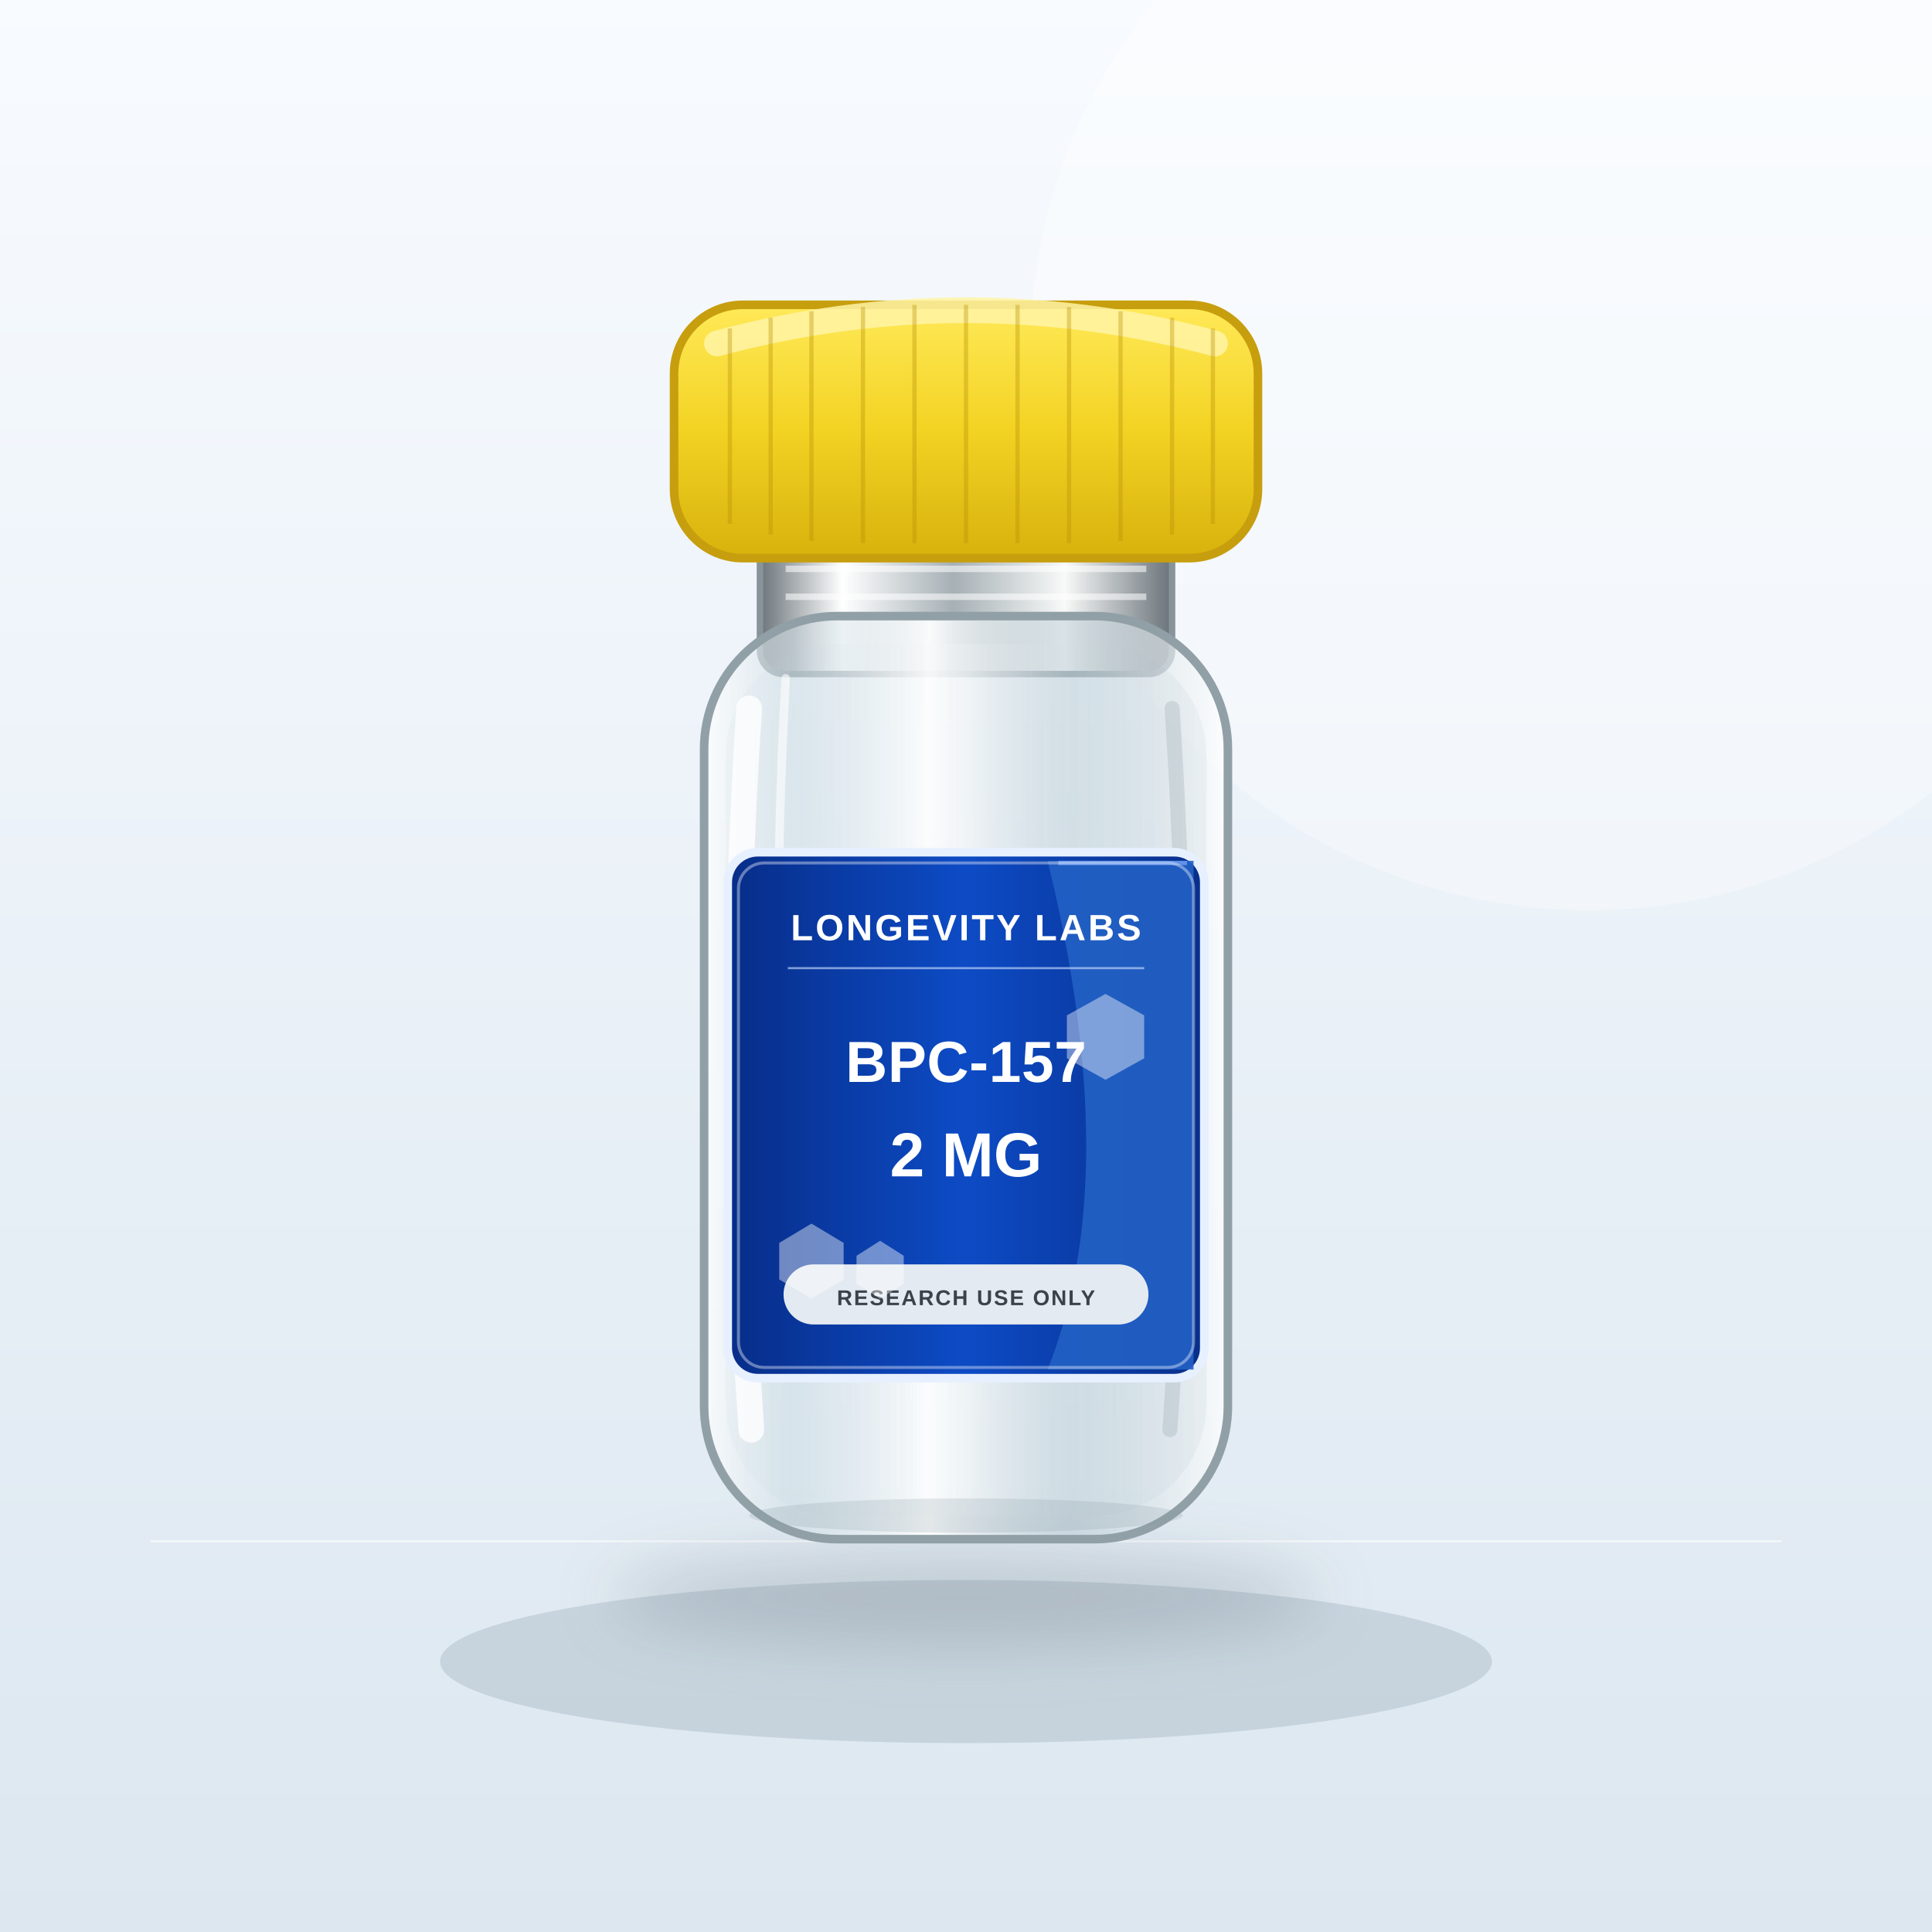
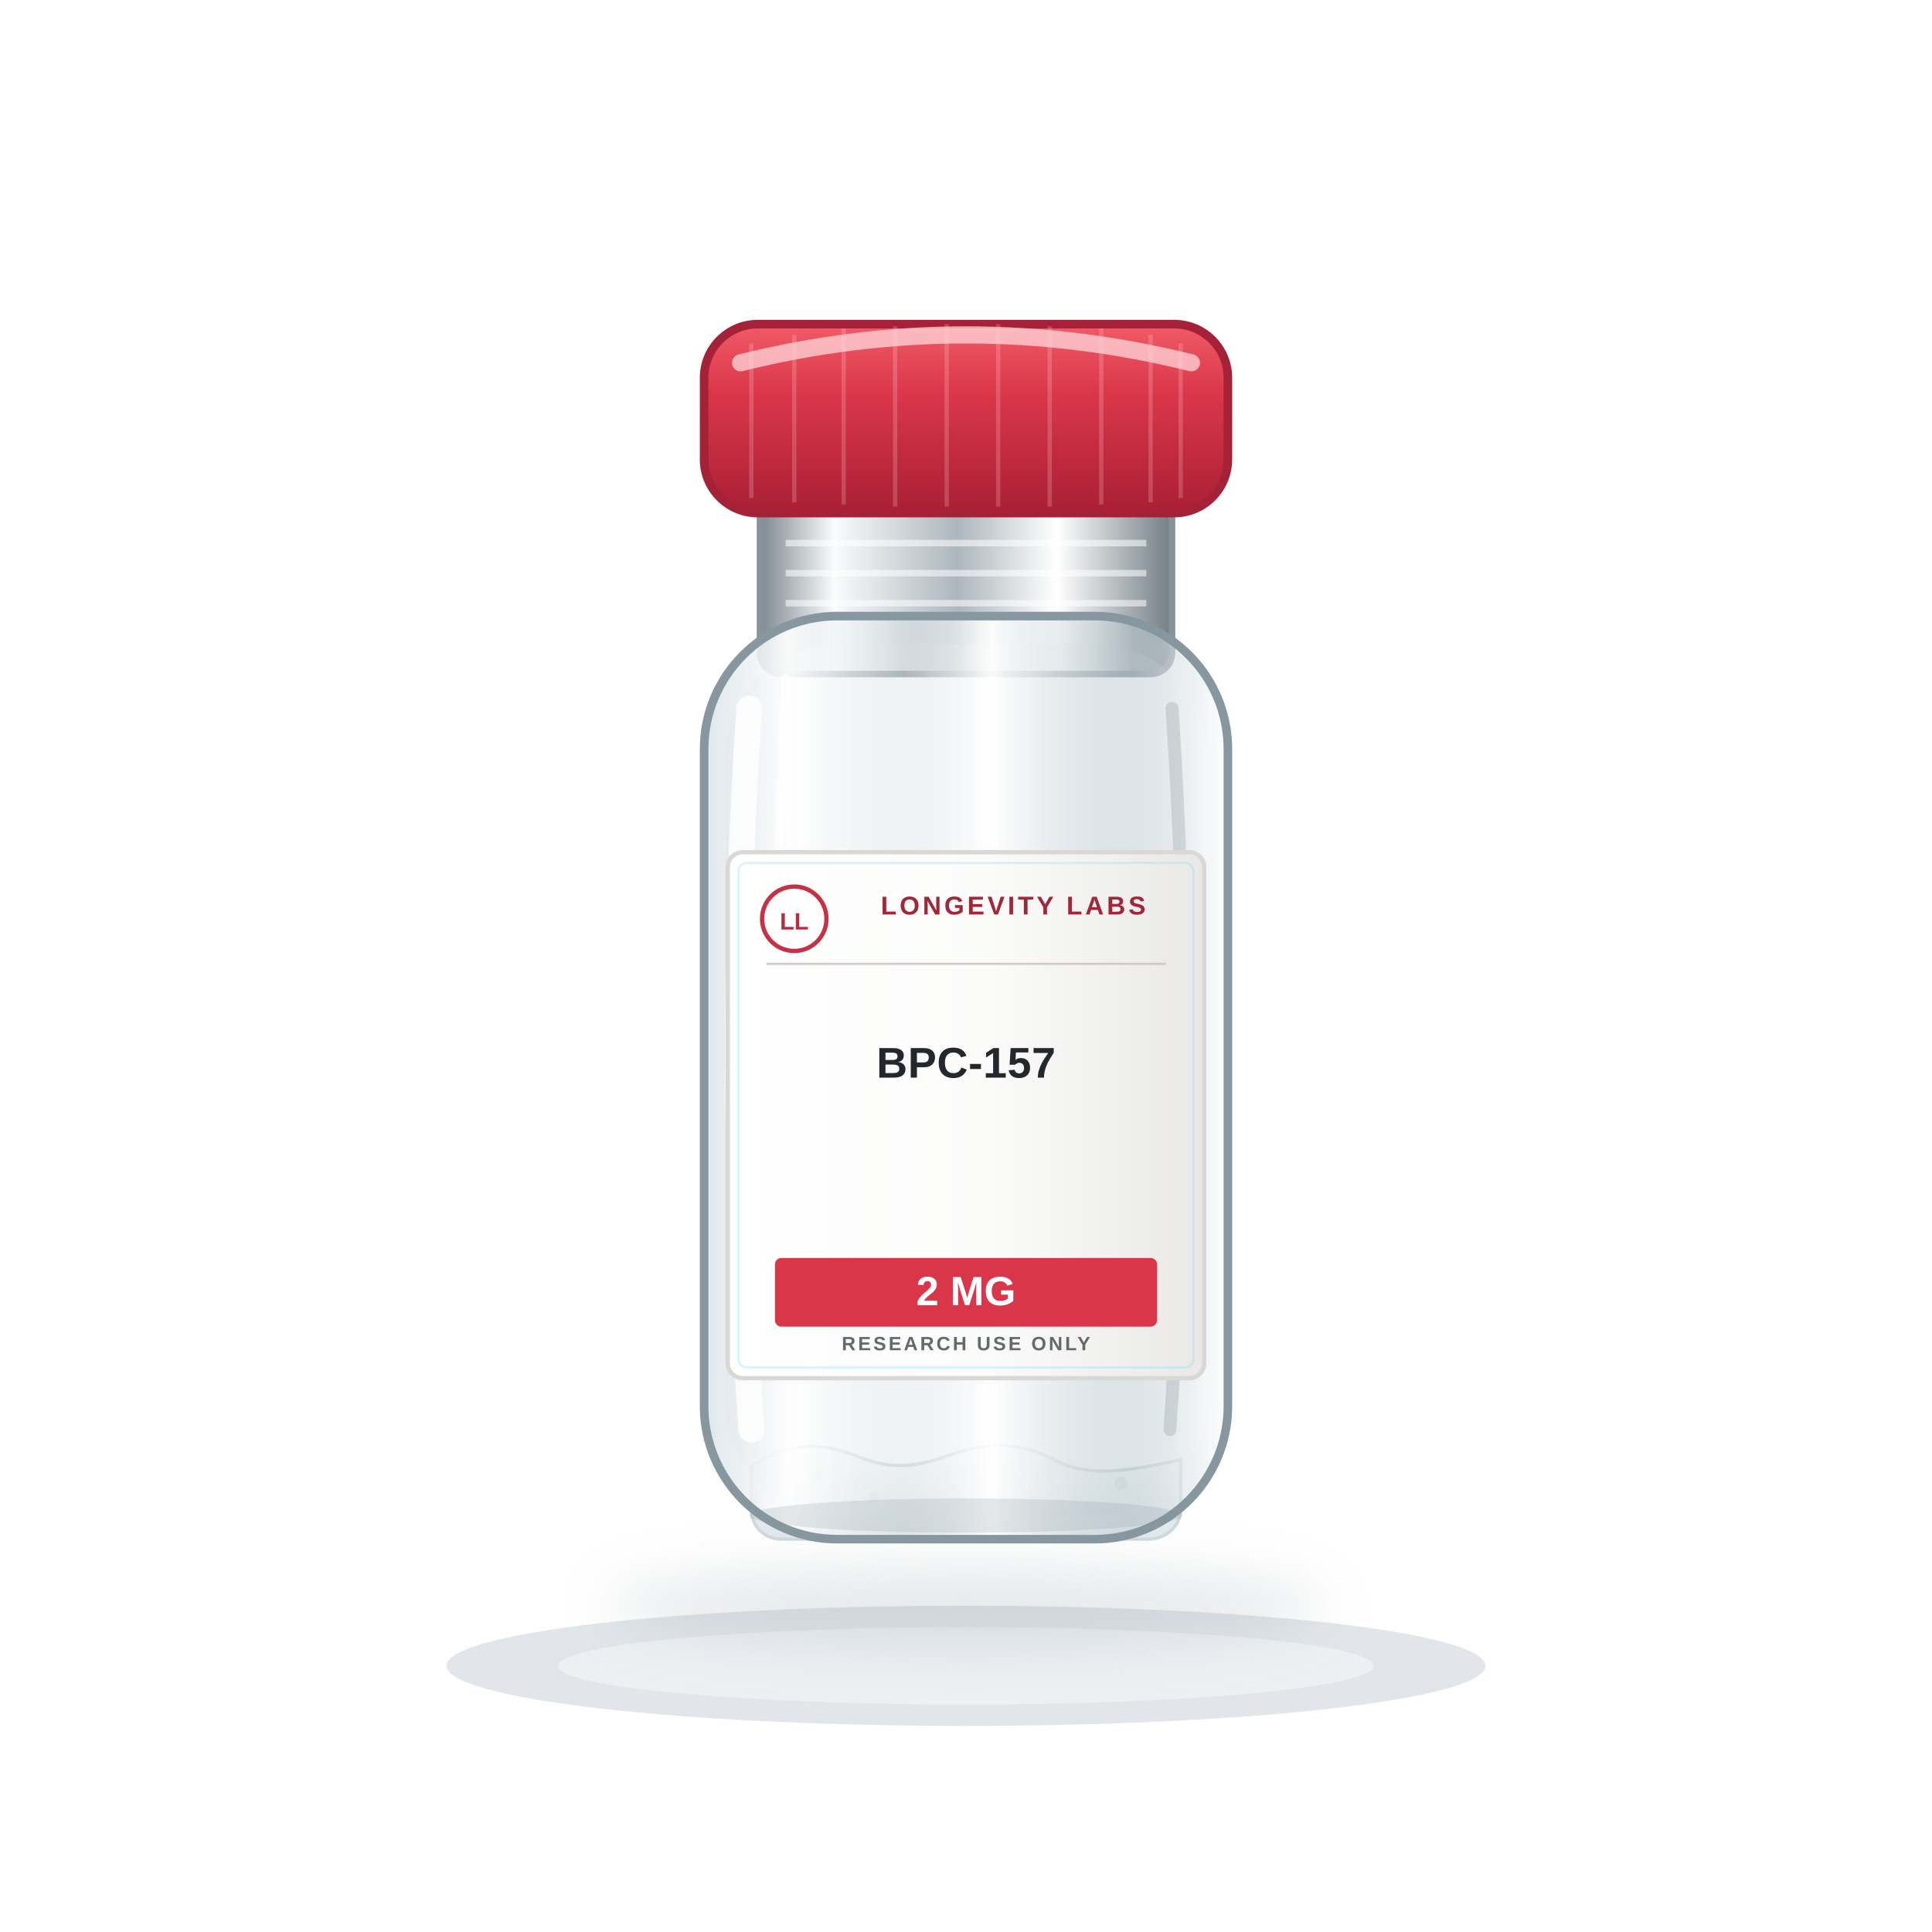
<svg xmlns="http://www.w3.org/2000/svg" width="900" height="900" viewBox="0 0 900 900" role="img" aria-labelledby="title desc">
  <defs>
-     <linearGradient id="vialBg" x2="0" y2="1">
-       <stop stop-color="#f8fbff" />
-       <stop offset="1" stop-color="#dce7f0" />
+     <linearGradient id="glass" x2="1">
+       <stop stop-color="#d8e1e6" stop-opacity=".78" />
+       <stop offset=".16" stop-color="#fff" stop-opacity=".92" />
+       <stop offset=".38" stop-color="#dbe4e8" stop-opacity=".36" />
+       <stop offset=".55" stop-color="#fff" stop-opacity=".92" />
+       <stop offset=".82" stop-color="#b9c8cf" stop-opacity=".42" />
+       <stop offset="1" stop-color="#fff" stop-opacity=".88" />
+     </linearGradient>
+     <linearGradient id="redCap" x2="0" y2="1">
+       <stop stop-color="#f05a65" />
+       <stop offset=".38" stop-color="#d93649" />
+       <stop offset="1" stop-color="#a91f35" />
    </linearGradient>
    <linearGradient id="silver" x2="1">
-       <stop stop-color="#6c757b" />
-       <stop offset=".2" stop-color="#fff" />
-       <stop offset=".47" stop-color="#a6b0b5" />
-       <stop offset=".74" stop-color="#f8f9f8" />
-       <stop offset="1" stop-color="#69737a" />
+       <stop stop-color="#7e8990" />
+       <stop offset=".18" stop-color="#f9fbfc" />
+       <stop offset=".48" stop-color="#adb7bd" />
+       <stop offset=".72" stop-color="#fff" />
+       <stop offset="1" stop-color="#727e85" />
    </linearGradient>
-     <linearGradient id="yellowCap" x2="0" y2="1">
-       <stop stop-color="#ffe958" />
-       <stop offset=".48" stop-color="#f3d324" />
-       <stop offset="1" stop-color="#d7b20c" />
+     <linearGradient id="label" x2="1">
+       <stop stop-color="#fff" />
+       <stop offset=".55" stop-color="#fbfbfa" />
+       <stop offset="1" stop-color="#e9e8e6" />
    </linearGradient>
-     <linearGradient id="vialGlass" x2="1">
-       <stop stop-color="#fff" stop-opacity=".78" />
-       <stop offset=".17" stop-color="#cedde4" stop-opacity=".5" />
-       <stop offset=".43" stop-color="#fff" stop-opacity=".92" />
-       <stop offset=".7" stop-color="#b8cbd4" stop-opacity=".48" />
-       <stop offset="1" stop-color="#fff" stop-opacity=".8" />
+     <linearGradient id="powder" x2="0" y2="1">
+       <stop stop-color="#fff" />
+       <stop offset="1" stop-color="#dfe5e8" />
    </linearGradient>
-     <linearGradient id="innerGlass" x2="1">
-       <stop stop-color="#a8c1ca" stop-opacity=".2" />
-       <stop offset=".5" stop-color="#fff" stop-opacity=".5" />
-       <stop offset="1" stop-color="#91a9b2" stop-opacity=".28" />
-     </linearGradient>
-     <linearGradient id="labelBlue" x2="1">
-       <stop stop-color="#072d88" />
-       <stop offset=".5" stop-color="#0d4bc5" />
-       <stop offset="1" stop-color="#082e8a" />
-     </linearGradient>
-     <linearGradient id="clearGlass" x2="1">
-       <stop stop-color="#fff" stop-opacity=".72" />
-       <stop offset=".22" stop-color="#d5e0e4" stop-opacity=".48" />
-       <stop offset=".48" stop-color="#fff" stop-opacity=".86" />
-       <stop offset=".72" stop-color="#aec0c9" stop-opacity=".4" />
-       <stop offset="1" stop-color="#fff" stop-opacity=".72" />
-     </linearGradient>
-     <linearGradient id="goldMetal" x2="1">
-       <stop stop-color="#8a713d" />
-       <stop offset=".25" stop-color="#f2d879" />
-       <stop offset=".53" stop-color="#b18d2e" />
-       <stop offset=".8" stop-color="#f5da77" />
-       <stop offset="1" stop-color="#96782b" />
-     </linearGradient>
-     <linearGradient id="darkGlass" x2="1">
-       <stop stop-color="#080b0c" />
-       <stop offset=".26" stop-color="#25292a" />
-       <stop offset=".5" stop-color="#090b0b" />
-       <stop offset=".76" stop-color="#242727" />
-       <stop offset="1" stop-color="#080a0a" />
-     </linearGradient>
-     <filter id="softShadow" x="-50%" y="-100%" width="200%" height="300%">
-       <feGaussianBlur stdDeviation="14" />
+     <filter id="shadow" x="-40%" y="-60%" width="180%" height="220%">
+       <feGaussianBlur stdDeviation="12" />
    </filter>
  </defs>
-   <rect width="900" height="900" fill="url(#vialBg)" />
-   <ellipse cx="450" cy="774" rx="245" ry="38" fill="#6d8290" opacity=".22" />
-   <circle cx="740" cy="164" r="260" fill="#fff" opacity=".34" />
-   <path d="M70 718h760" stroke="#fff" stroke-opacity=".58" />
+   <rect width="900" height="900" fill="#fff" />
+   <ellipse cx="450" cy="776" rx="242" ry="28" fill="#d5dce2" opacity=".7" />
+   <ellipse cx="450" cy="776" rx="190" ry="18" fill="#edf0f3" />
+   <ellipse cx="450" cy="748" rx="168" ry="19" fill="#7d8d98" opacity=".19" filter="url(#shadow)" />
  <g>
+     <path d="M350 683c21-13 36-10 51-4 15 6 27 4 41-1 19-7 34-6 49 2 15 8 32 6 59 0v23c0 8-7 14-15 14H364c-8 0-14-6-14-14z" fill="url(#powder)" stroke="#cfd8dd" stroke-width="1.5" />
+     <circle cx="380" cy="688" r="3" fill="#e5e9eb" />
+     <circle cx="407" cy="698" r="2.5" fill="#e5e9eb" />
+     <circle cx="522" cy="691" r="3" fill="#e3e8eb" />
+     <rect x="354" y="230" width="192" height="84" rx="10" fill="url(#silver)" stroke="#87939a" stroke-width="3" />
+     <path d="M366 253h168M366 267h168M366 281h168" stroke="#fff" stroke-opacity=".55" stroke-width="3" />
+     <rect x="328" y="151" width="244" height="88" rx="25" fill="url(#redCap)" stroke="#a52137" stroke-width="4" />
+     <path d="M345 169Q450 143 555 169" fill="none" stroke="#ffd9dc" stroke-width="8" stroke-linecap="round" opacity=".74" />
+     <g stroke="#ffd9dc" stroke-opacity=".22" stroke-width="2">
+       <path d="M350 160v72M370 156v78M393 153v82M417 152v84M441 151v85M465 151v85M489 152v84M513 153v82M536 156v78M550 160v72" />
+     </g>
+     <rect x="328" y="287" width="244" height="430" rx="62" fill="url(#glass)" stroke="#87979f" stroke-width="4" />
+     <rect x="338" y="300" width="224" height="406" rx="52" fill="url(#glass)" opacity=".28" />
+     <path d="M349 330Q338 493 350 666" fill="none" stroke="#fff" stroke-width="12" stroke-linecap="round" opacity=".82" />
+     <path d="M366 316Q359 445 366 558" fill="none" stroke="#fff" stroke-width="4" stroke-linecap="round" opacity=".68" />
+     <path d="M546 330Q557 493 545 666" fill="none" stroke="#71818a" stroke-width="6" stroke-linecap="round" opacity=".24" />
+     <ellipse cx="450" cy="706" rx="101" ry="8" fill="#82929b" opacity=".2" />
    <g>
-       <ellipse cx="450" cy="744" rx="166" ry="22" fill="#52616a" opacity=".22" filter="url(#softShadow)" />
-       <rect x="354" y="239" width="192" height="75" rx="11" fill="url(#silver)" stroke="#88949a" stroke-width="3" />
-       <path d="M366 252h168M366 265h168M366 278h168" stroke="#fff" stroke-opacity=".55" stroke-width="3" />
-       <rect x="314" y="142" width="272" height="118" rx="32" fill="url(#yellowCap)" stroke="#c79e0d" stroke-width="4" />
-       <path d="M334 160Q450 129 566 160" fill="none" stroke="#fff4a6" stroke-width="12" stroke-linecap="round" opacity=".84" />
-       <g stroke="#b88f08" stroke-opacity=".37" stroke-width="2">
-         <path d="M340 153v91M359 148v101M378 145v107M402 143v110M426 142v111M450 142v111M474 142v111M498 143v110M522 145v107M546 148v101M565 153v91" />
-       </g>
-       <rect x="328" y="287" width="244" height="430" rx="62" fill="url(#vialGlass)" stroke="#91a0a7" stroke-width="4" />
-       <rect x="338" y="300" width="224" height="406" rx="52" fill="url(#innerGlass)" opacity=".34" />
-       <path d="M349 330Q338 493 350 666" fill="none" stroke="#fff" stroke-width="12" stroke-linecap="round" opacity=".78" />
-       <path d="M366 316Q359 445 366 558" fill="none" stroke="#fff" stroke-width="4" stroke-linecap="round" opacity=".6" />
-       <path d="M546 330Q557 493 545 666" fill="none" stroke="#90a1a9" stroke-width="7" stroke-linecap="round" opacity=".28" />
-       <ellipse cx="450" cy="706" rx="101" ry="8" fill="#879aa4" opacity=".22" />
-       <rect x="339" y="397" width="222" height="245" rx="14" fill="url(#labelBlue)" stroke="#e7f0ff" stroke-width="4" />
-       <path d="M488 401h68v237h-68q36-90 0-237" fill="#2260c4" opacity=".9" />
-       <path d="M493 402h60" stroke="#71a2f3" stroke-width="2" opacity=".76" />
-       <text x="450" y="438" text-anchor="middle" fill="#fff" font-family="Arial,sans-serif" font-size="17" font-weight="800" letter-spacing="1.1">LONGEVITY LABS</text>
-       <path d="M367 451h166" stroke="#c8dcff" stroke-opacity=".62" />
-       <text x="450" y="504" text-anchor="middle" fill="#fff" font-family="Arial,sans-serif" font-size="27" font-weight="800" letter-spacing=".2">BPC-157</text>
-       <text x="450" y="548" text-anchor="middle" fill="#fff" font-family="Arial,sans-serif" font-size="29" font-weight="800">2 MG</text>
-       <rect x="365" y="589" width="170" height="28" rx="14" fill="#e4eaf1" />
-       <text x="450" y="608" text-anchor="middle" fill="#39434b" font-family="Arial,sans-serif" font-size="10" font-weight="700" letter-spacing=".7">RESEARCH USE ONLY</text>
-       <g fill="#fff" opacity=".42">
-         <path d="m515 463 18 10v20l-18 10-18-10v-20z" />
-         <path d="m378 570 15 9v17l-15 9-15-9v-17z" />
-         <path d="m410 578 11 7v13l-11 7-11-7v-13z" />
-       </g>
-       <rect x="344" y="402" width="212" height="235" rx="12" fill="none" stroke="#f5f8ff" stroke-opacity=".4" stroke-width="1.4" />
+       <rect x="339" y="397" width="222" height="245" rx="7" fill="url(#label)" stroke="#d9d8d5" stroke-width="2" />
+       <circle cx="370" cy="428" r="15" fill="none" stroke="#c63145" stroke-width="2" />
+       <text x="370" y="433" text-anchor="middle" fill="#b72d40" font-family="Arial,sans-serif" font-size="11" font-weight="800">LL</text>
+       <text x="472" y="426" text-anchor="middle" fill="#9f293b" font-family="Arial,sans-serif" font-size="12" font-weight="800" letter-spacing="1.4">LONGEVITY LABS</text>
+       <path d="M357 449h186" stroke="#d4c8c4" stroke-opacity=".95" />
+       <text x="450" y="502" text-anchor="middle" fill="#22282b" font-family="Arial,sans-serif" font-size="20" font-weight="700" letter-spacing=".2">BPC-157</text>
+       <rect x="361" y="586" width="178" height="32" rx="3" fill="#d93649" />
+       <text x="450" y="608" text-anchor="middle" fill="#fff" font-family="Arial,sans-serif" font-size="19" font-weight="800">2 MG</text>
+       <text x="450" y="629" text-anchor="middle" fill="#636a6b" font-family="Arial,sans-serif" font-size="9" font-weight="700" letter-spacing="1.1">RESEARCH USE ONLY</text>
    </g>
+     <rect x="344" y="402" width="212" height="235" rx="4" fill="none" stroke="#87dff0" stroke-opacity=".33" />
  </g>
</svg>
